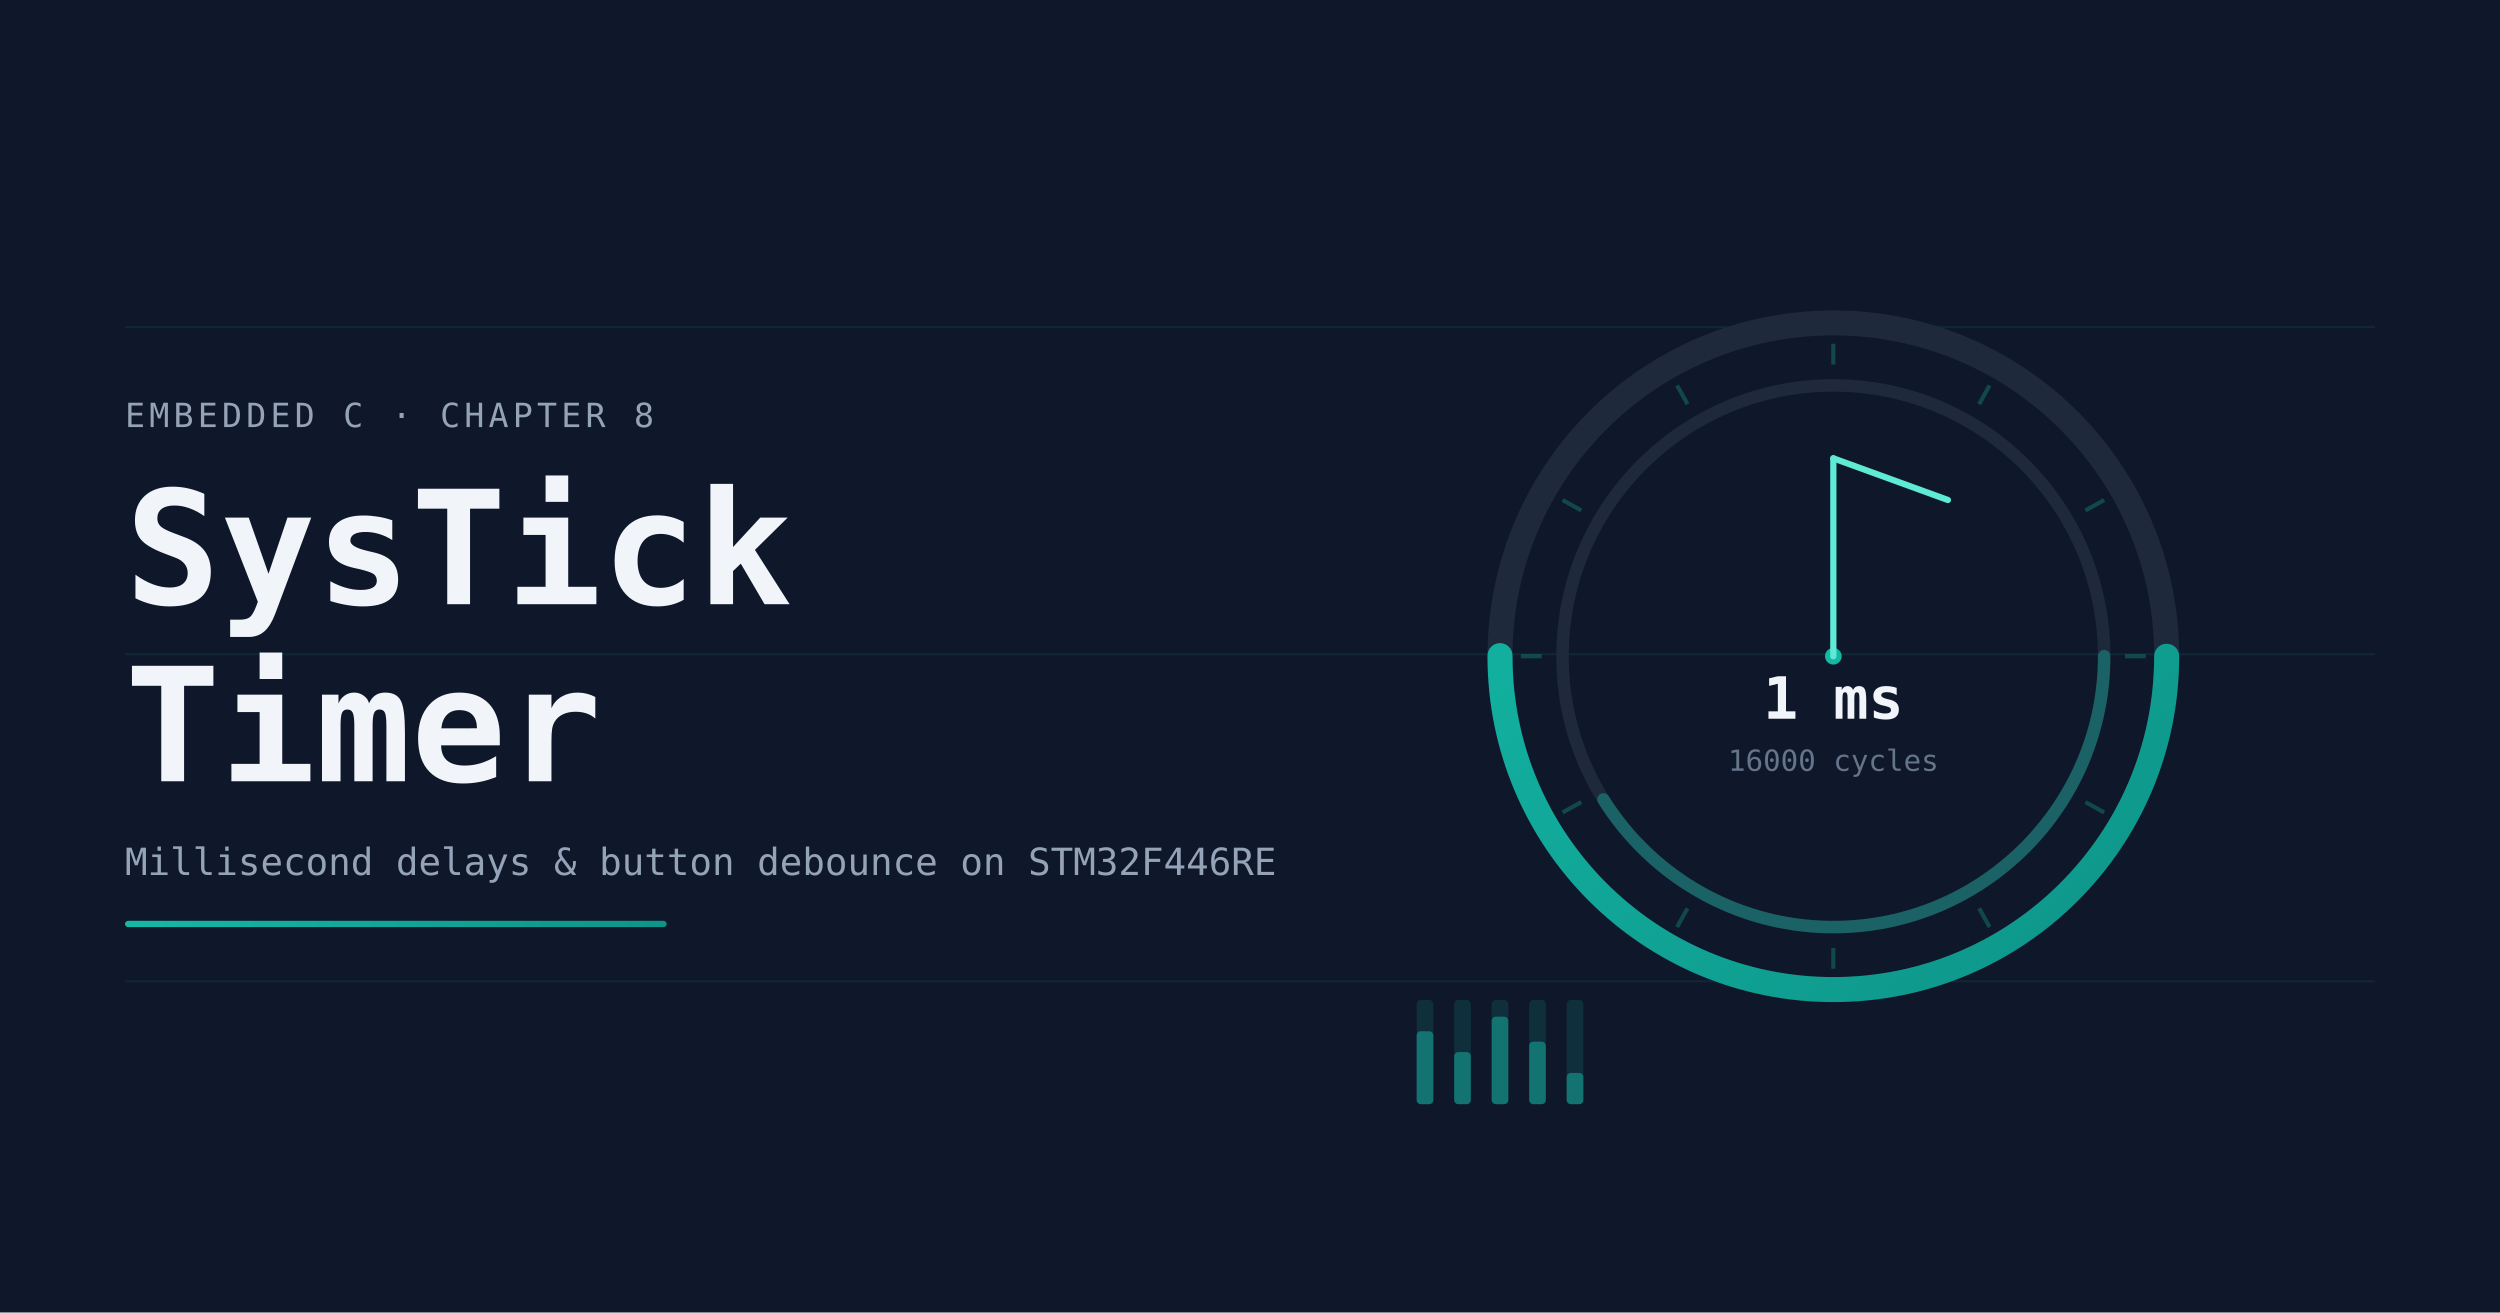
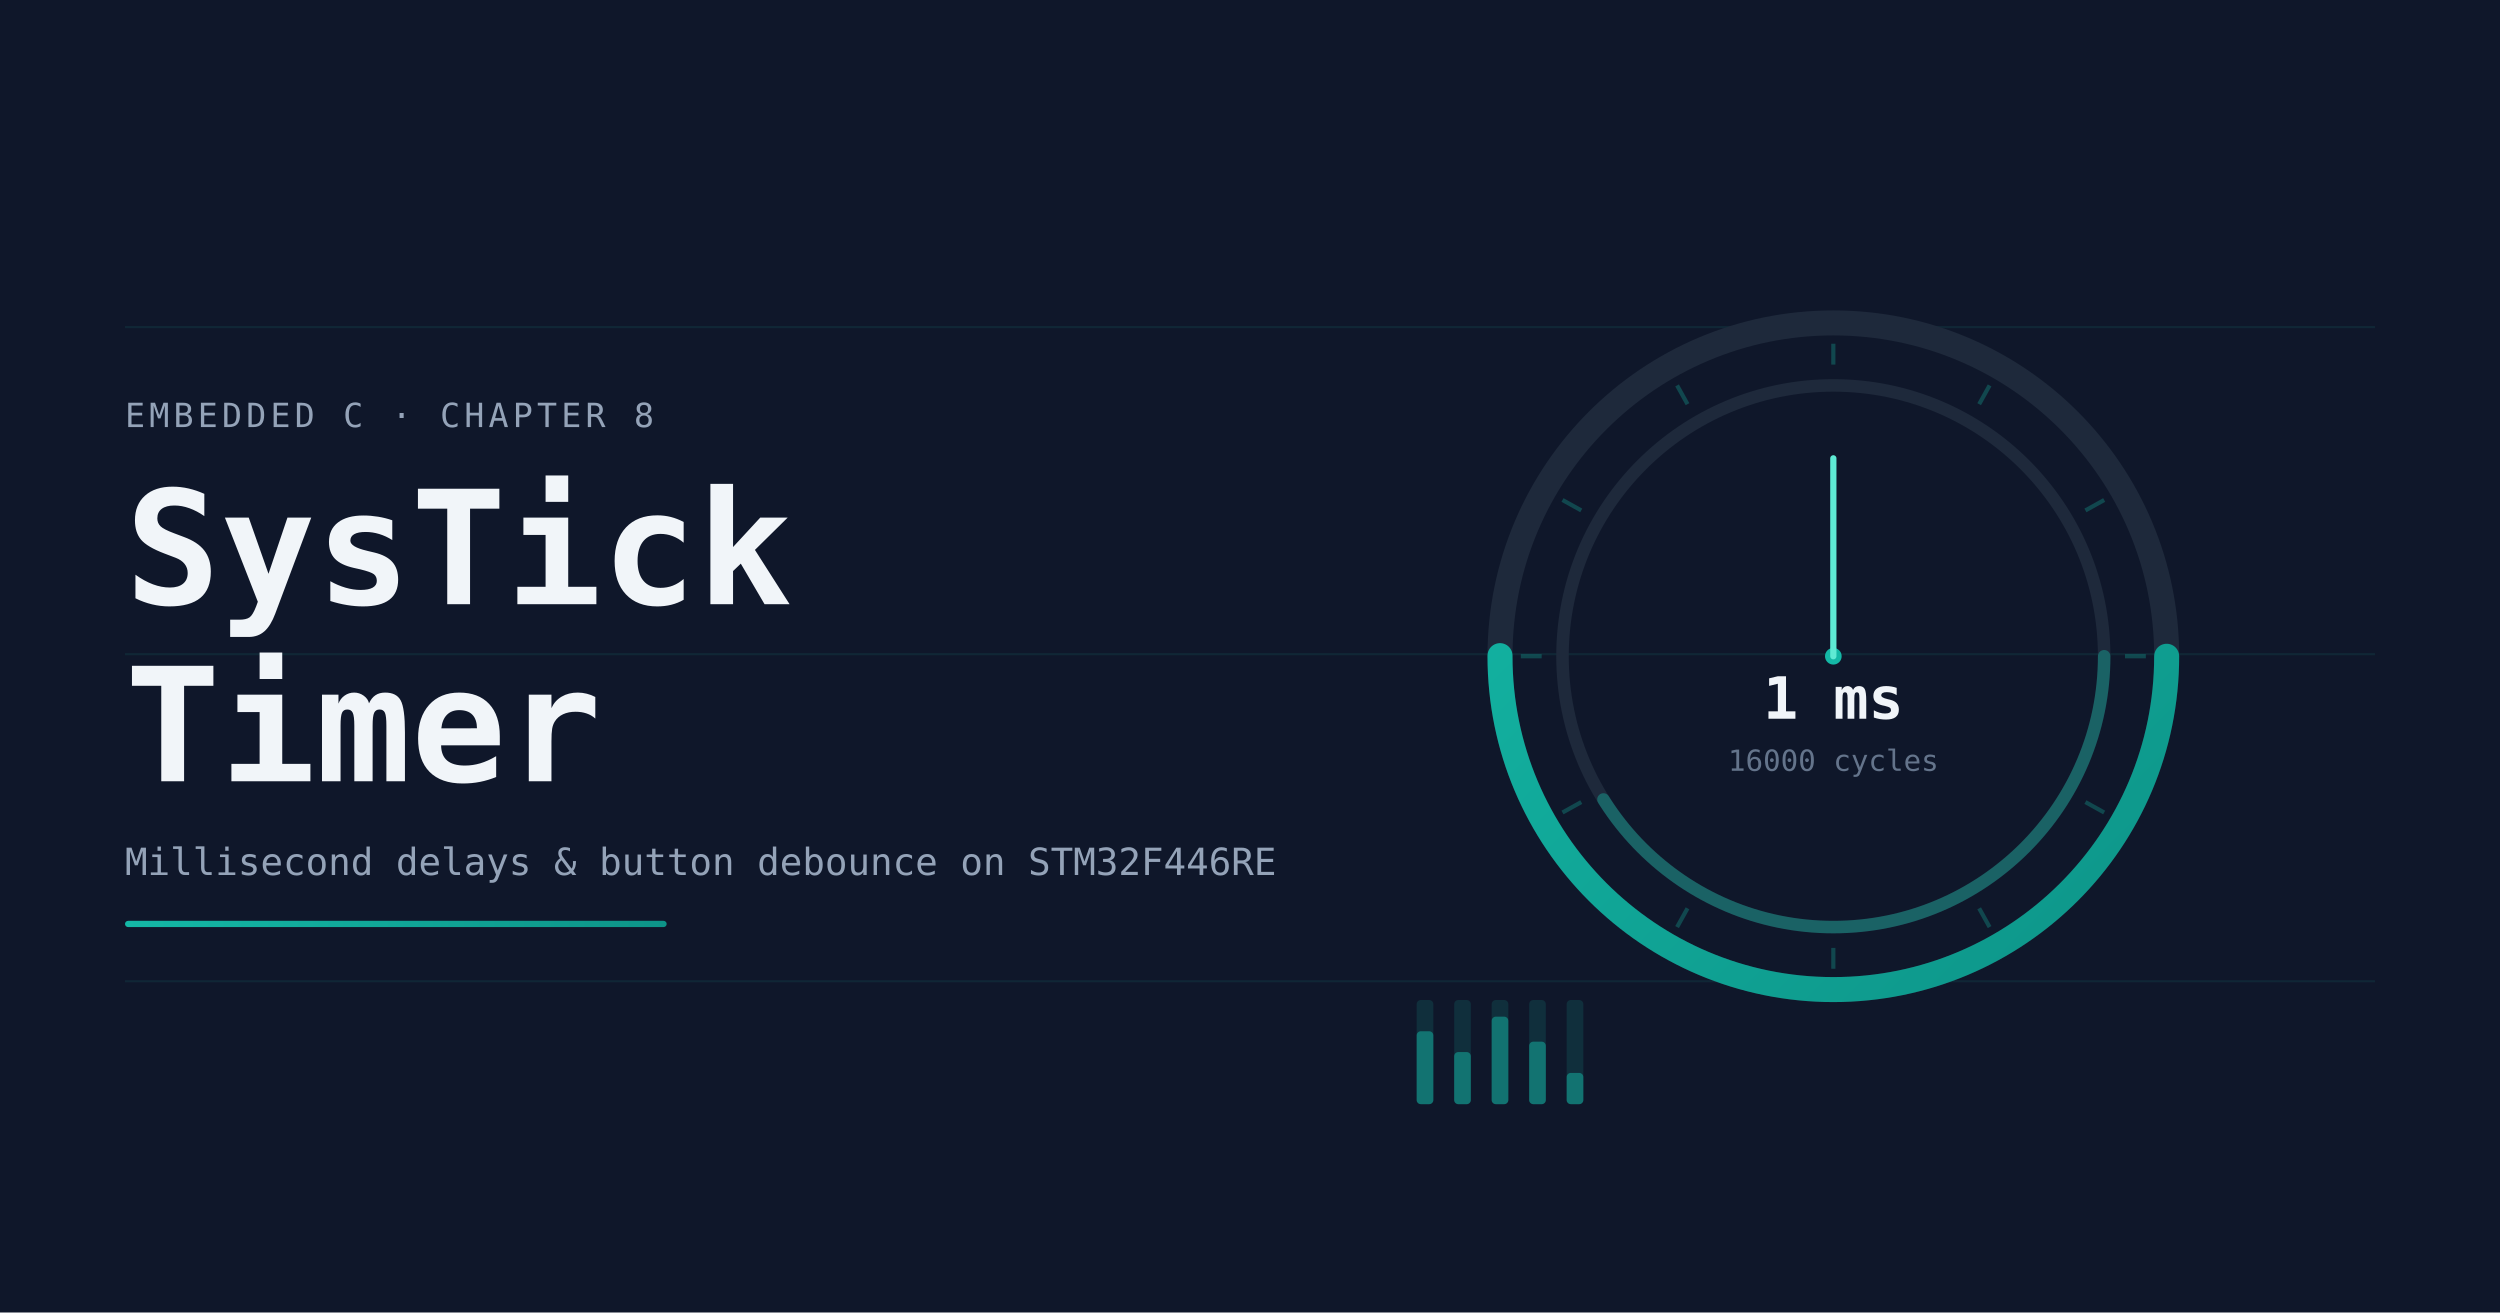
<svg xmlns="http://www.w3.org/2000/svg" viewBox="0 0 1200 630">
  <rect width="1200" height="630" fill="#0f172a" />
  <line x1="60" y1="157" x2="1140" y2="157" stroke="#14b8a6" stroke-opacity="0.1" stroke-width="1" />
  <line x1="60" y1="314" x2="1140" y2="314" stroke="#14b8a6" stroke-opacity="0.1" stroke-width="1" />
  <line x1="60" y1="471" x2="1140" y2="471" stroke="#14b8a6" stroke-opacity="0.1" stroke-width="1" />
  <text x="60" y="205" font-family="ui-monospace, SFMono-Regular, SF Mono, Menlo, Consolas, monospace" font-size="16" fill="#94a3b8" letter-spacing="2">EMBEDDED C · CHAPTER 8</text>
  <text x="60" y="290" font-family="ui-monospace, SFMono-Regular, SF Mono, Menlo, Consolas, monospace" font-size="76" font-weight="700" fill="#f1f5f9">SysTick</text>
  <text x="60" y="375" font-family="ui-monospace, SFMono-Regular, SF Mono, Menlo, Consolas, monospace" font-size="76" font-weight="700" fill="#f1f5f9">Timer</text>
  <text x="60" y="420" font-family="ui-monospace, SFMono-Regular, SF Mono, Menlo, Consolas, monospace" font-size="18" fill="#94a3b8">Millisecond delays &amp; button debounce on STM32F446RE</text>
  <rect x="60" y="442" width="260" height="3" rx="1.5" fill="url(#accentGrad)" />
  <defs>
    <linearGradient id="accentGrad" x1="0" y1="0" x2="1" y2="0">
      <stop offset="0%" stop-color="#14b8a6" />
      <stop offset="100%" stop-color="#0d9488" />
    </linearGradient>
    <linearGradient id="ringGrad" x1="0" y1="0" x2="1" y2="1">
      <stop offset="0%" stop-color="#14b8a6" />
      <stop offset="100%" stop-color="#0d9488" />
    </linearGradient>
  </defs>
  <g transform="translate(880, 315)">
    <circle cx="0" cy="0" r="160" fill="none" stroke="#1e293b" stroke-width="12" />
    <circle cx="0" cy="0" r="160" fill="none" stroke="url(#ringGrad)" stroke-width="12" stroke-dasharray="754 1005" stroke-dashoffset="251" stroke-linecap="round" />
    <circle cx="0" cy="0" r="130" fill="none" stroke="#1e293b" stroke-width="6" />
    <circle cx="0" cy="0" r="130" fill="none" stroke="#14b8a6" stroke-width="6" stroke-dasharray="540 817" stroke-dashoffset="204" stroke-linecap="round" stroke-opacity="0.4" />
    <circle cx="0" cy="0" r="4" fill="#14b8a6" />
    <line x1="0" y1="0" x2="0" y2="-95" stroke="#5eead4" stroke-width="3" stroke-linecap="round" />
-     <line x1="0" y1="-95" x2="55" y2="-75" stroke="#5eead4" stroke-width="3" stroke-linecap="round" />
    <g stroke="#14b8a6" stroke-opacity="0.3" stroke-width="2">
      <line x1="0" y1="-150" x2="0" y2="-140" />
      <line x1="75" y1="-130" x2="70" y2="-121" />
      <line x1="130" y1="-75" x2="121" y2="-70" />
      <line x1="150" y1="0" x2="140" y2="0" />
      <line x1="130" y1="75" x2="121" y2="70" />
      <line x1="75" y1="130" x2="70" y2="121" />
      <line x1="0" y1="150" x2="0" y2="140" />
      <line x1="-75" y1="130" x2="-70" y2="121" />
      <line x1="-130" y1="75" x2="-121" y2="70" />
      <line x1="-150" y1="0" x2="-140" y2="0" />
      <line x1="-130" y1="-75" x2="-121" y2="-70" />
      <line x1="-75" y1="-130" x2="-70" y2="-121" />
    </g>
    <text x="0" y="30" text-anchor="middle" font-family="ui-monospace, SFMono-Regular, SF Mono, Menlo, Consolas, monospace" font-size="28" font-weight="700" fill="#f1f5f9">1 ms</text>
    <text x="0" y="55" text-anchor="middle" font-family="ui-monospace, SFMono-Regular, SF Mono, Menlo, Consolas, monospace" font-size="14" fill="#64748b">16000 cycles</text>
  </g>
  <g transform="translate(680, 480)">
    <rect x="0" y="0" width="8" height="50" rx="2" fill="#14b8a6" fill-opacity="0.15" />
    <rect x="0" y="15" width="8" height="35" rx="2" fill="#14b8a6" fill-opacity="0.5" />
    <rect x="18" y="0" width="8" height="50" rx="2" fill="#14b8a6" fill-opacity="0.15" />
    <rect x="18" y="25" width="8" height="25" rx="2" fill="#14b8a6" fill-opacity="0.5" />
    <rect x="36" y="0" width="8" height="50" rx="2" fill="#14b8a6" fill-opacity="0.15" />
    <rect x="36" y="8" width="8" height="42" rx="2" fill="#14b8a6" fill-opacity="0.5" />
    <rect x="54" y="0" width="8" height="50" rx="2" fill="#14b8a6" fill-opacity="0.15" />
    <rect x="54" y="20" width="8" height="30" rx="2" fill="#14b8a6" fill-opacity="0.5" />
    <rect x="72" y="0" width="8" height="50" rx="2" fill="#14b8a6" fill-opacity="0.15" />
    <rect x="72" y="35" width="8" height="15" rx="2" fill="#14b8a6" fill-opacity="0.5" />
  </g>
</svg>
